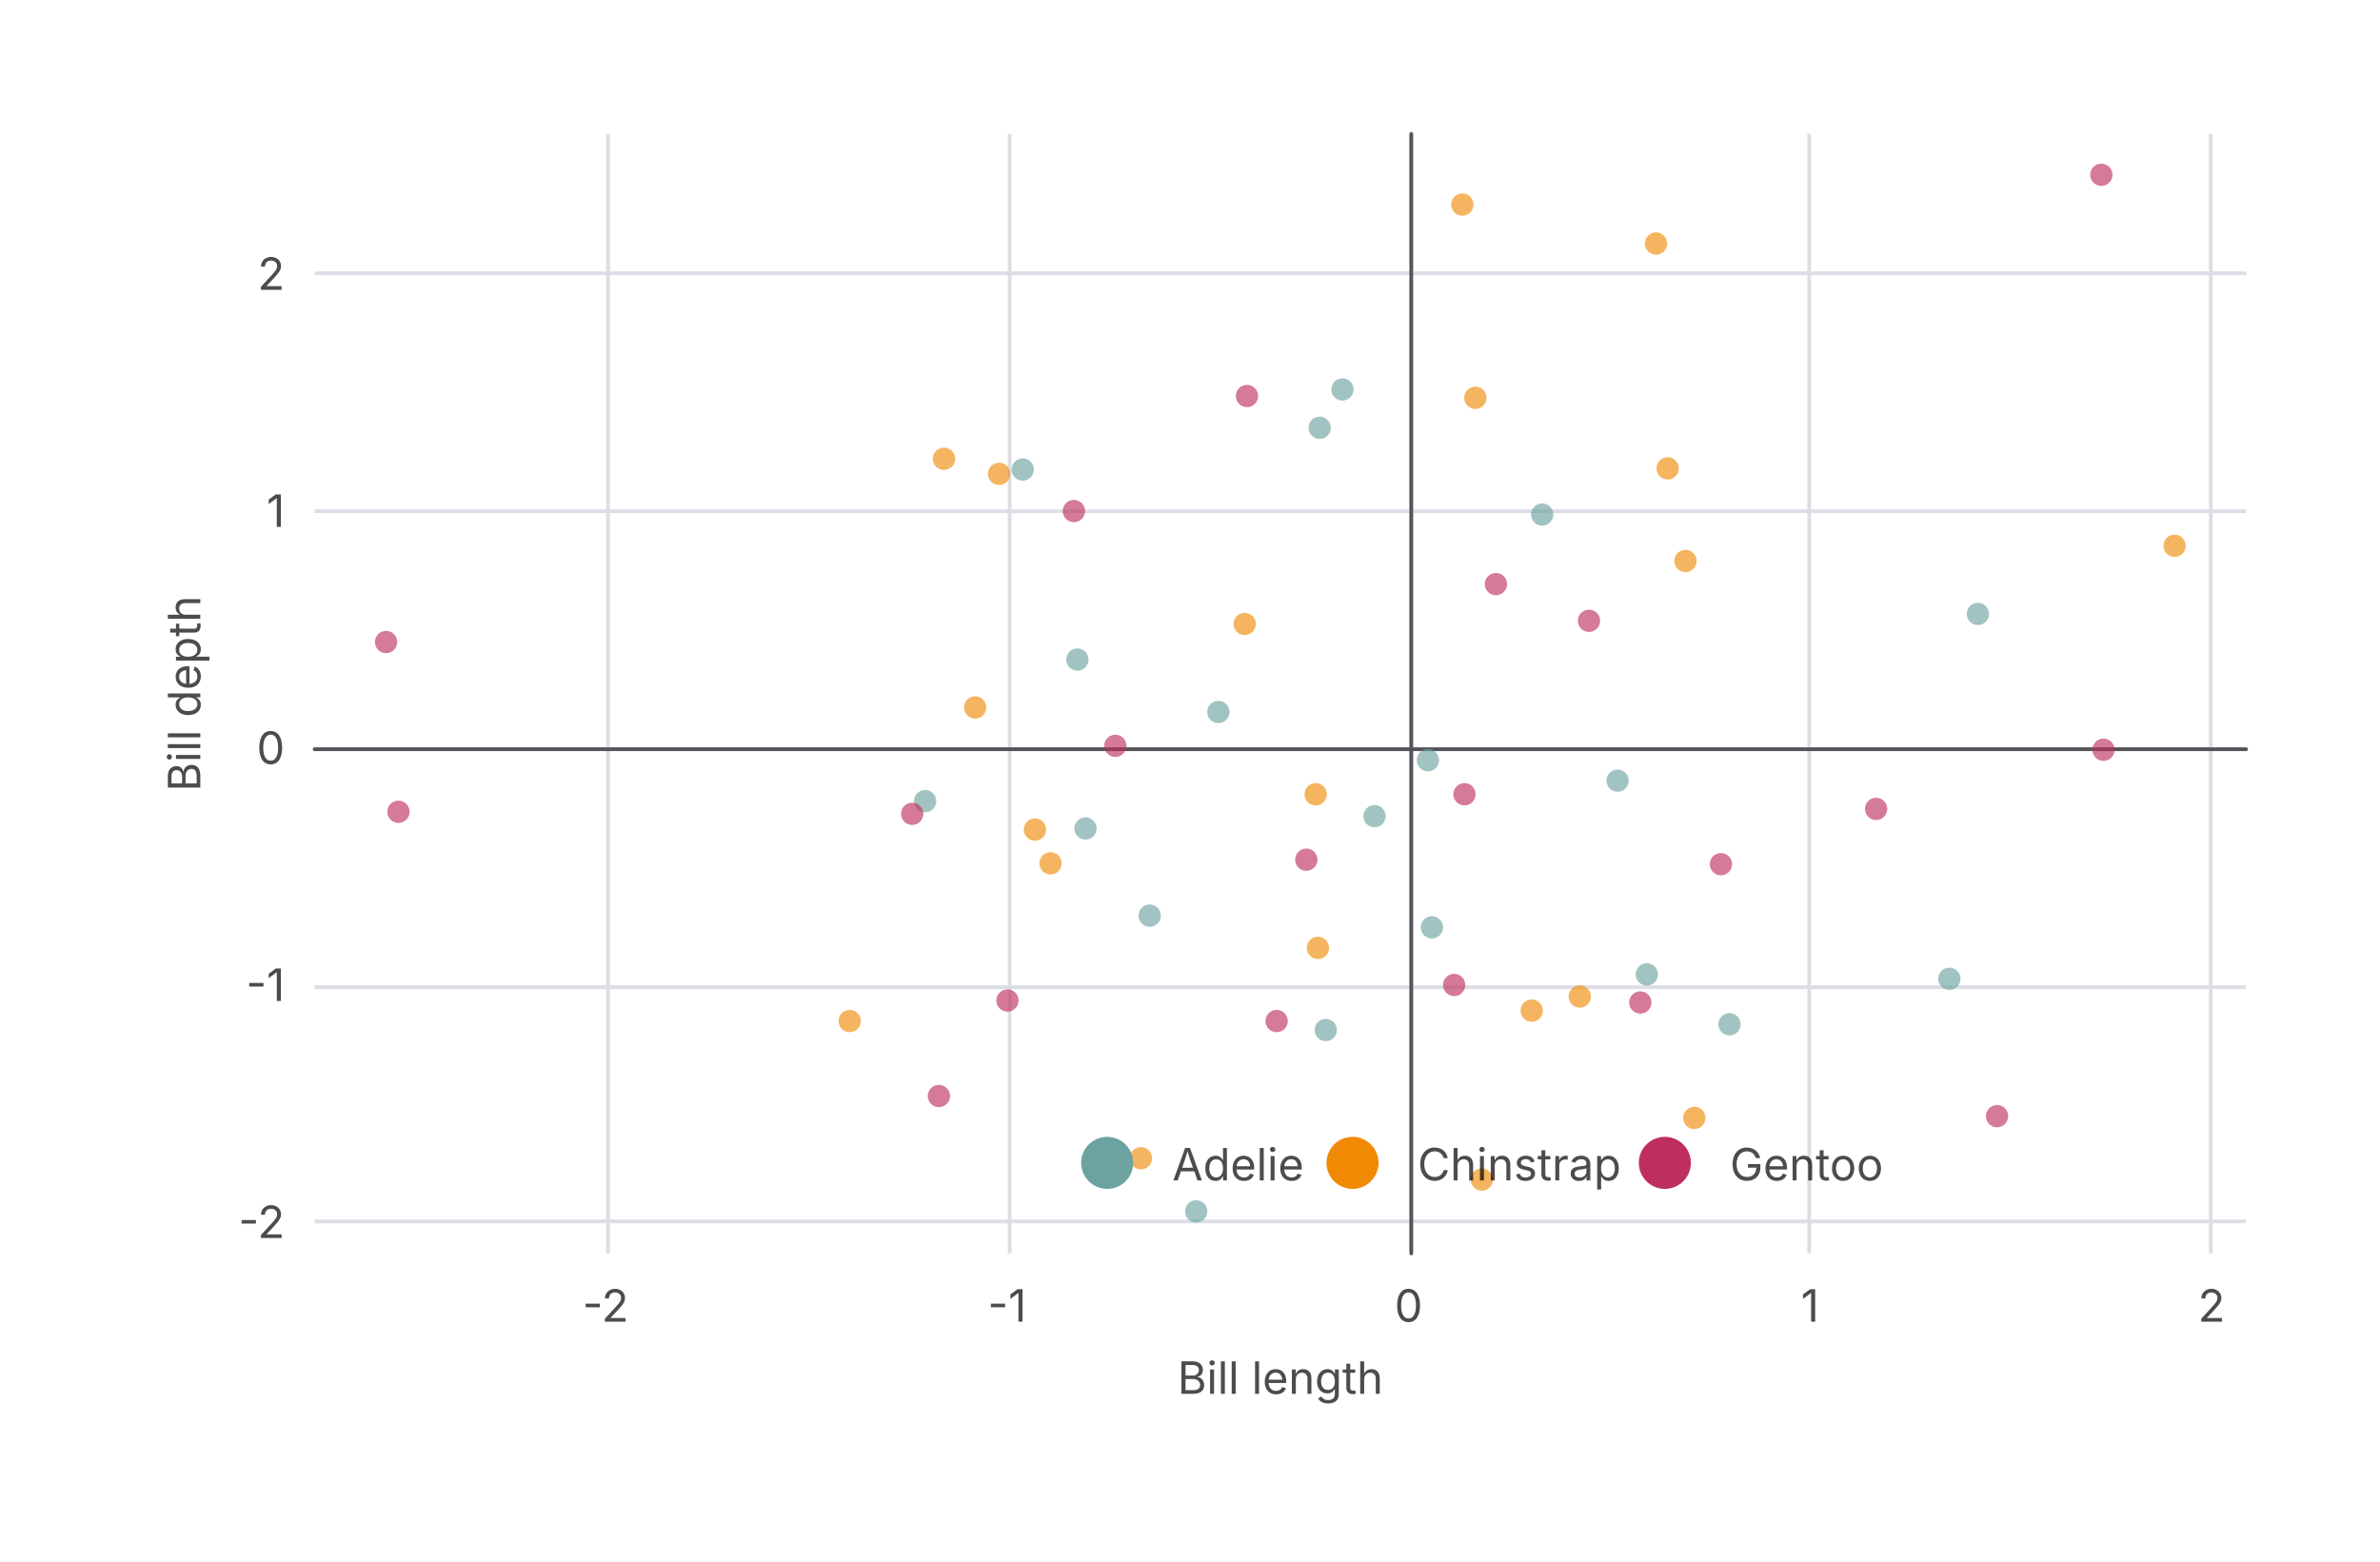
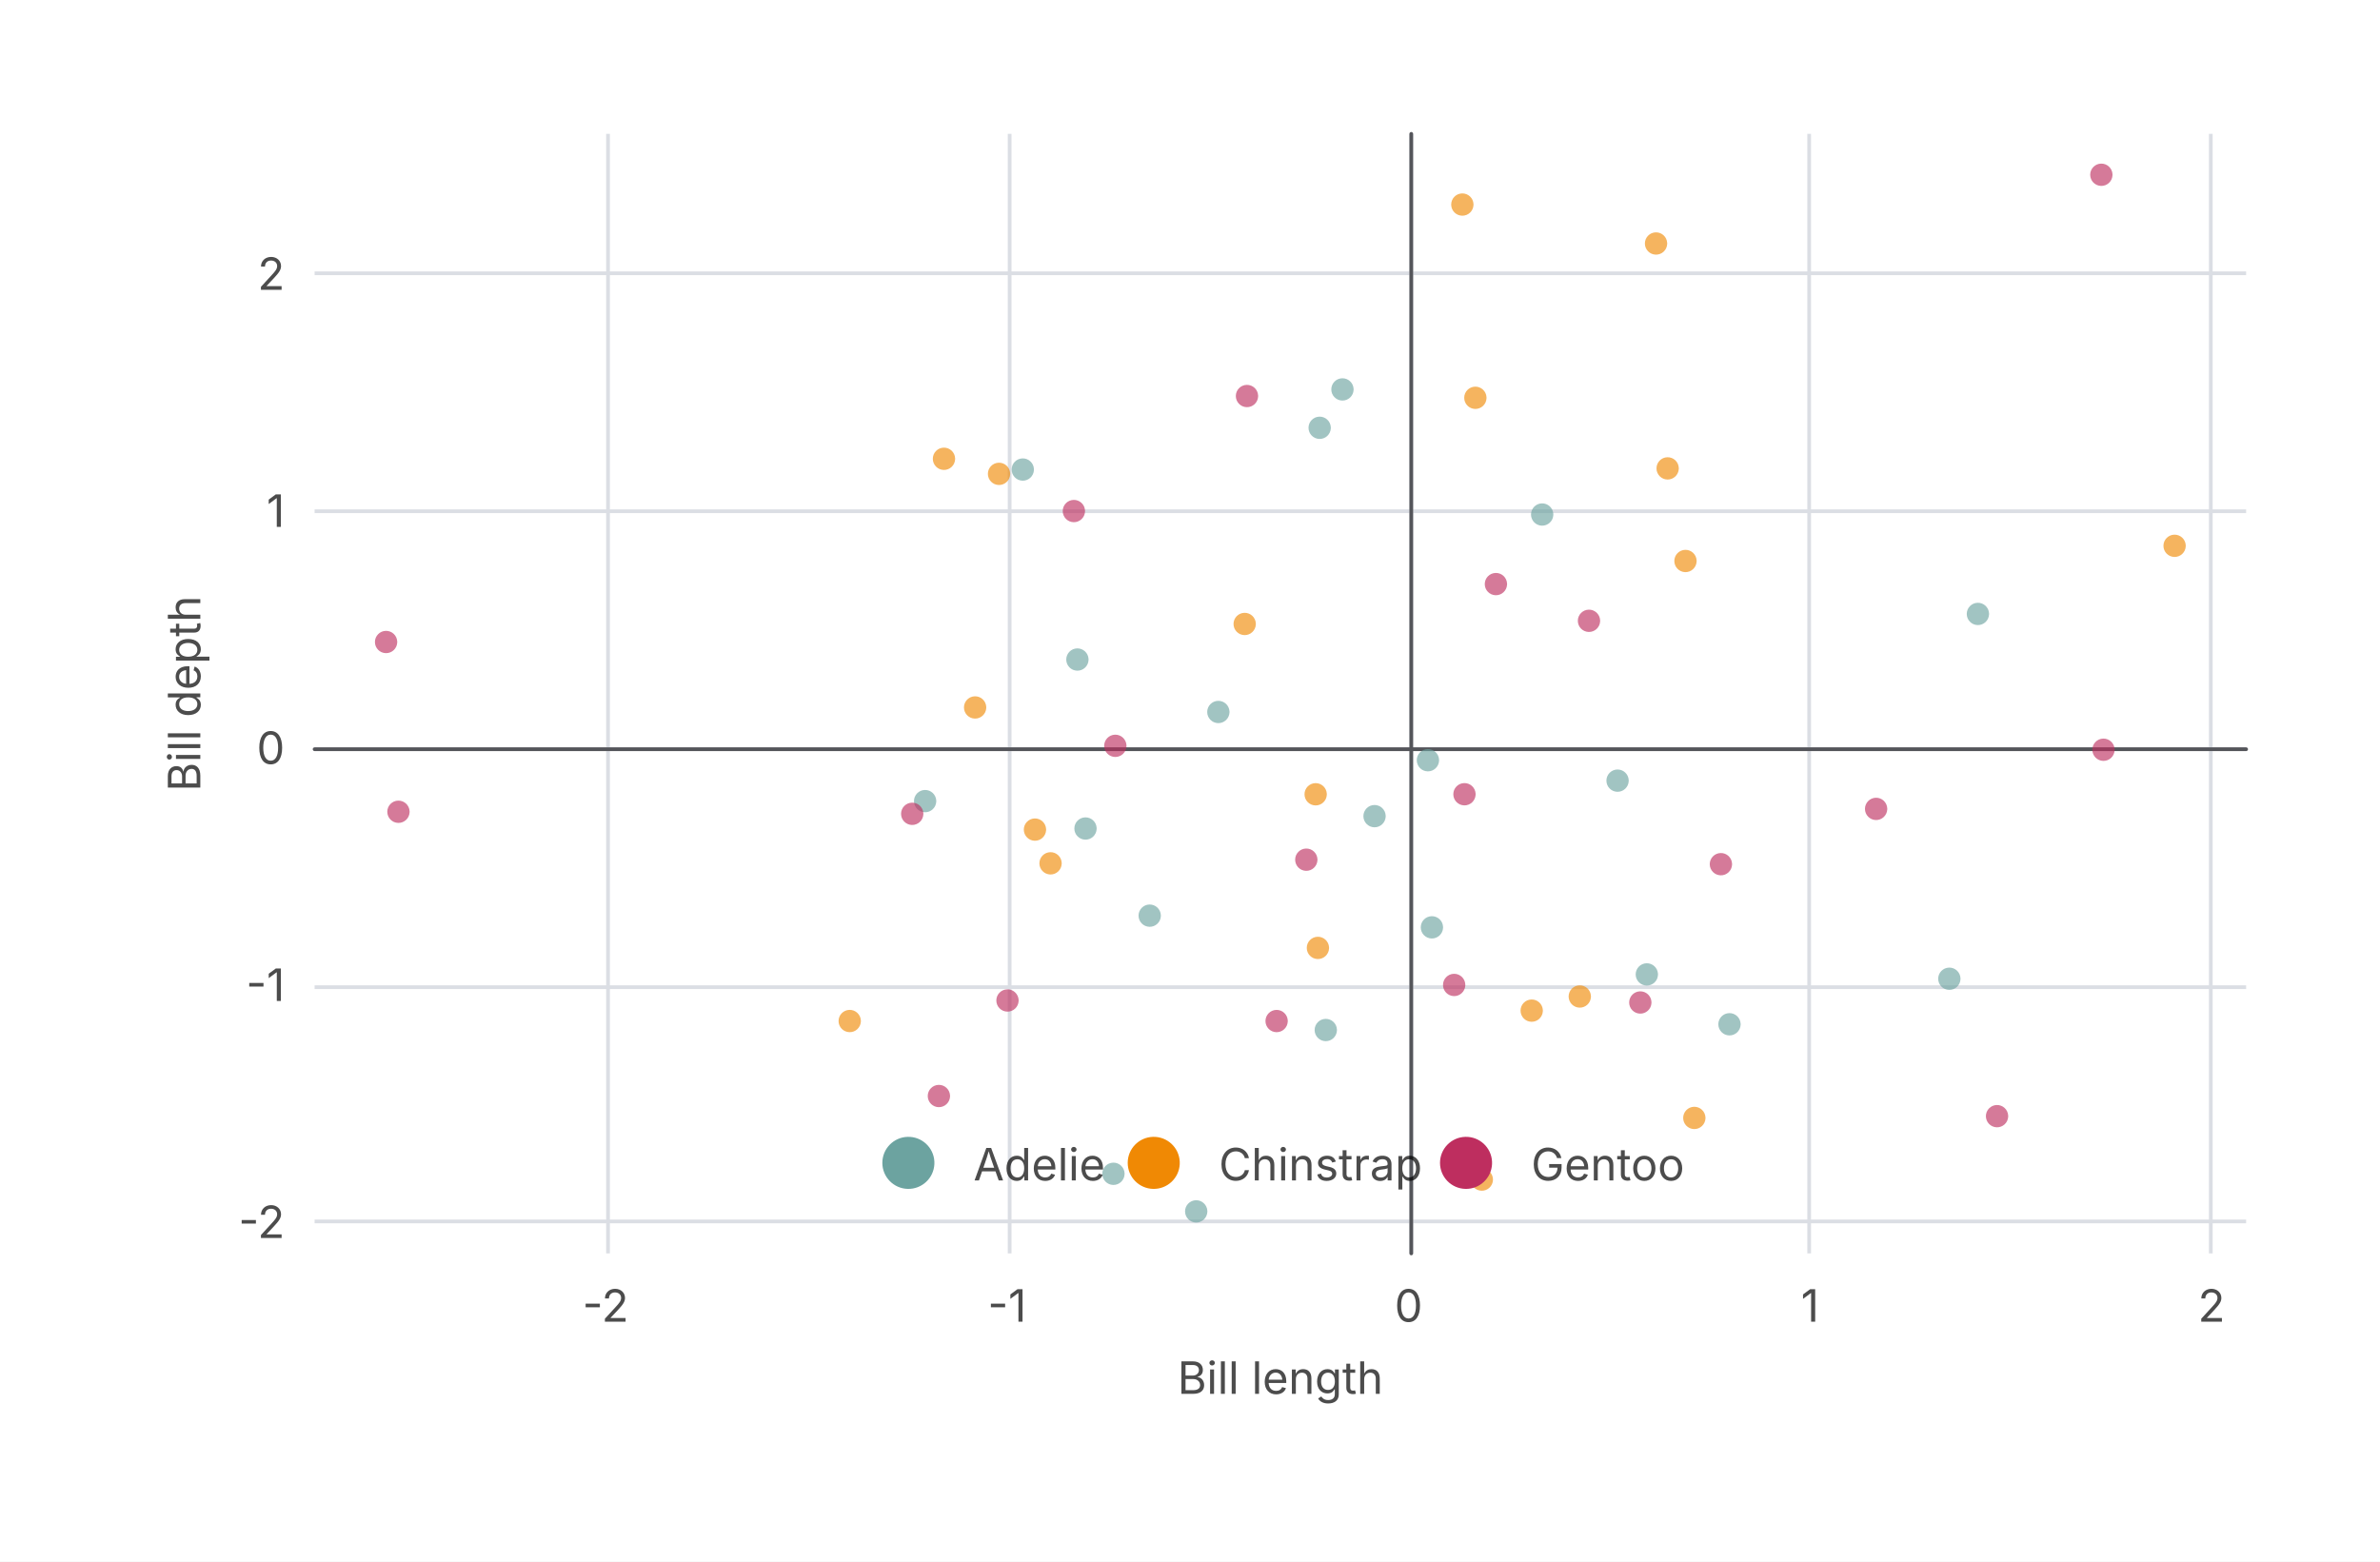
<svg xmlns="http://www.w3.org/2000/svg" width="640" height="420" version="1.1" baseProfile="full" viewBox="0 0 640 420">
  <rect width="640" height="420" x="0" y="0" fill="#ffffff" />
  <path d="M84.6 328.5L604 328.5" fill="none" pointer-events="visible" stroke="#dbdee4" class="zr-cls-0" />
  <path d="M84.6 265.5L604 265.5" fill="none" pointer-events="visible" stroke="#dbdee4" class="zr-cls-0" />
  <path d="M84.6 201.5L604 201.5" fill="none" pointer-events="visible" stroke="#dbdee4" class="zr-cls-0" />
  <path d="M84.6 137.5L604 137.5" fill="none" pointer-events="visible" stroke="#dbdee4" class="zr-cls-0" />
  <path d="M84.6 73.5L604 73.5" fill="none" pointer-events="visible" stroke="#dbdee4" class="zr-cls-0" />
  <path d="M163.5 36L163.5 337.1" fill="none" pointer-events="visible" stroke="#dbdee4" class="zr-cls-0" />
  <path d="M271.5 36L271.5 337.1" fill="none" pointer-events="visible" stroke="#dbdee4" class="zr-cls-0" />
  <path d="M379.5 36L379.5 337.1" fill="none" pointer-events="visible" stroke="#dbdee4" class="zr-cls-0" />
  <path d="M486.5 36L486.5 337.1" fill="none" pointer-events="visible" stroke="#dbdee4" class="zr-cls-0" />
  <path d="M594.5 36L594.5 337.1" fill="none" pointer-events="visible" stroke="#dbdee4" class="zr-cls-0" />
  <text dominant-baseline="central" text-anchor="middle" style="font-size:12px;font-family:system-ui, -apple-system, BlinkMacSystemFont, 'Segoe UI', sans-serif;" xml:space="preserve" y="-6" transform="matrix(0,-1,1,0,55.5,186.55)" fill="rgb(0,0,0)" fill-opacity="0.7">Bill depth</text>
  <path d="M379.5 337.1L379.5 36" fill="none" pointer-events="visible" stroke="#54555a" stroke-linecap="round" class="zr-cls-0" />
  <text dominant-baseline="central" text-anchor="middle" style="font-size:12px;font-family:system-ui, -apple-system, BlinkMacSystemFont, 'Segoe UI', sans-serif;" xml:space="preserve" y="6" transform="translate(344.29 364.5)" fill="rgb(0,0,0)" fill-opacity="0.7">Bill length</text>
  <path d="M84.6 201.5L604 201.5" fill="none" pointer-events="visible" stroke="#54555a" stroke-linecap="round" class="zr-cls-0" />
  <text dominant-baseline="central" text-anchor="end" style="font-size:12px;font-family:system-ui, -apple-system, BlinkMacSystemFont, 'Segoe UI', sans-serif;" transform="translate(76.58 328.5931)" fill="rgb(0,0,0)" fill-opacity="0.7">-2</text>
  <text dominant-baseline="central" text-anchor="end" style="font-size:12px;font-family:system-ui, -apple-system, BlinkMacSystemFont, 'Segoe UI', sans-serif;" transform="translate(76.58 264.8386)" fill="rgb(0,0,0)" fill-opacity="0.7">-1</text>
  <text dominant-baseline="central" text-anchor="end" style="font-size:12px;font-family:system-ui, -apple-system, BlinkMacSystemFont, 'Segoe UI', sans-serif;" transform="translate(76.58 201.084)" fill="rgb(0,0,0)" fill-opacity="0.7">0</text>
  <text dominant-baseline="central" text-anchor="end" style="font-size:12px;font-family:system-ui, -apple-system, BlinkMacSystemFont, 'Segoe UI', sans-serif;" transform="translate(76.58 137.3295)" fill="rgb(0,0,0)" fill-opacity="0.7">1</text>
  <text dominant-baseline="central" text-anchor="end" style="font-size:12px;font-family:system-ui, -apple-system, BlinkMacSystemFont, 'Segoe UI', sans-serif;" transform="translate(76.58 73.5749)" fill="rgb(0,0,0)" fill-opacity="0.7">2</text>
  <text dominant-baseline="central" text-anchor="middle" style="font-size:12px;font-family:system-ui, -apple-system, BlinkMacSystemFont, 'Segoe UI', sans-serif;" y="6" transform="translate(162.8574 345.1)" fill="rgb(0,0,0)" fill-opacity="0.7">-2</text>
  <text dominant-baseline="central" text-anchor="middle" style="font-size:12px;font-family:system-ui, -apple-system, BlinkMacSystemFont, 'Segoe UI', sans-serif;" y="6" transform="translate(270.8144 345.1)" fill="rgb(0,0,0)" fill-opacity="0.7">-1</text>
  <text dominant-baseline="central" text-anchor="middle" style="font-size:12px;font-family:system-ui, -apple-system, BlinkMacSystemFont, 'Segoe UI', sans-serif;" y="6" transform="translate(378.7713 345.1)" fill="rgb(0,0,0)" fill-opacity="0.7">0</text>
  <text dominant-baseline="central" text-anchor="middle" style="font-size:12px;font-family:system-ui, -apple-system, BlinkMacSystemFont, 'Segoe UI', sans-serif;" y="6" transform="translate(486.7283 345.1)" fill="rgb(0,0,0)" fill-opacity="0.7">1</text>
  <text dominant-baseline="central" text-anchor="middle" style="font-size:12px;font-family:system-ui, -apple-system, BlinkMacSystemFont, 'Segoe UI', sans-serif;" y="6" transform="translate(594.6852 345.1)" fill="rgb(0,0,0)" fill-opacity="0.7">2</text>
  <path d="M1 0A1 1 0 1 1 1 -0.1A1 1 0 0 1 1 0" transform="matrix(3,0,0,3,434.9725,210.1034)" fill="#6CA3A0" fill-opacity="0.633" ecmeta_series_index="0" ecmeta_data_index="0" ecmeta_ssr_type="chart" class="zr-cls-1" />
  <path d="M1 0A1 1 0 1 1 1 -0.1A1 1 0 0 1 1 0" transform="matrix(3,0,0,3,369.6221,219.6498)" fill="#6CA3A0" fill-opacity="0.633" ecmeta_series_index="0" ecmeta_data_index="1" ecmeta_ssr_type="chart" class="zr-cls-1" />
  <path d="M1 0A1 1 0 1 1 1 -0.1A1 1 0 0 1 1 0" transform="matrix(3,0,0,3,299.4071,315.8377)" fill="#6CA3A0" fill-opacity="0.633" ecmeta_series_index="0" ecmeta_data_index="2" ecmeta_ssr_type="chart" class="zr-cls-1" />
  <path d="M1 0A1 1 0 1 1 1 -0.1A1 1 0 0 1 1 0" transform="matrix(3,0,0,3,327.6223,191.635)" fill="#6CA3A0" fill-opacity="0.633" ecmeta_series_index="0" ecmeta_data_index="3" ecmeta_ssr_type="chart" class="zr-cls-1" />
  <path d="M1 0A1 1 0 1 1 1 -0.1A1 1 0 0 1 1 0" transform="matrix(3,0,0,3,354.8657,115.2053)" fill="#6CA3A0" fill-opacity="0.633" ecmeta_series_index="0" ecmeta_data_index="4" ecmeta_ssr_type="chart" class="zr-cls-1" />
  <path d="M1 0A1 1 0 1 1 1 -0.1A1 1 0 0 1 1 0" transform="matrix(3,0,0,3,524.1895,263.3818)" fill="#6CA3A0" fill-opacity="0.633" ecmeta_series_index="0" ecmeta_data_index="5" ecmeta_ssr_type="chart" class="zr-cls-1" />
  <path d="M1 0A1 1 0 1 1 1 -0.1A1 1 0 0 1 1 0" transform="matrix(3,0,0,3,291.8963,222.9753)" fill="#6CA3A0" fill-opacity="0.633" ecmeta_series_index="0" ecmeta_data_index="6" ecmeta_ssr_type="chart" class="zr-cls-1" />
  <path d="M1 0A1 1 0 1 1 1 -0.1A1 1 0 0 1 1 0" transform="matrix(3,0,0,3,360.9928,104.8837)" fill="#6CA3A0" fill-opacity="0.633" ecmeta_series_index="0" ecmeta_data_index="7" ecmeta_ssr_type="chart" class="zr-cls-1" />
  <path d="M1 0A1 1 0 1 1 1 -0.1A1 1 0 0 1 1 0" transform="matrix(3,0,0,3,383.9756,204.6063)" fill="#6CA3A0" fill-opacity="0.633" ecmeta_series_index="0" ecmeta_data_index="8" ecmeta_ssr_type="chart" class="zr-cls-1" />
  <path d="M1 0A1 1 0 1 1 1 -0.1A1 1 0 0 1 1 0" transform="matrix(3,0,0,3,385.0486,249.5575)" fill="#6CA3A0" fill-opacity="0.633" ecmeta_series_index="0" ecmeta_data_index="9" ecmeta_ssr_type="chart" class="zr-cls-1" />
  <path d="M1 0A1 1 0 1 1 1 -0.1A1 1 0 0 1 1 0" transform="matrix(3,0,0,3,321.6657,325.9481)" fill="#6CA3A0" fill-opacity="0.633" ecmeta_series_index="0" ecmeta_data_index="10" ecmeta_ssr_type="chart" class="zr-cls-1" />
  <path d="M1 0A1 1 0 1 1 1 -0.1A1 1 0 0 1 1 0" transform="matrix(3,0,0,3,414.6975,138.5299)" fill="#6CA3A0" fill-opacity="0.633" ecmeta_series_index="0" ecmeta_data_index="11" ecmeta_ssr_type="chart" class="zr-cls-1" />
  <path d="M1 0A1 1 0 1 1 1 -0.1A1 1 0 0 1 1 0" transform="matrix(3,0,0,3,442.843,262.2148)" fill="#6CA3A0" fill-opacity="0.633" ecmeta_series_index="0" ecmeta_data_index="12" ecmeta_ssr_type="chart" class="zr-cls-1" />
  <path d="M1 0A1 1 0 1 1 1 -0.1A1 1 0 0 1 1 0" transform="matrix(3,0,0,3,289.717,177.5314)" fill="#6CA3A0" fill-opacity="0.633" ecmeta_series_index="0" ecmeta_data_index="13" ecmeta_ssr_type="chart" class="zr-cls-1" />
  <path d="M1 0A1 1 0 1 1 1 -0.1A1 1 0 0 1 1 0" transform="matrix(3,0,0,3,248.7672,215.6063)" fill="#6CA3A0" fill-opacity="0.633" ecmeta_series_index="0" ecmeta_data_index="14" ecmeta_ssr_type="chart" class="zr-cls-1" />
  <path d="M1 0A1 1 0 1 1 1 -0.1A1 1 0 0 1 1 0" transform="matrix(3,0,0,3,531.8695,165.2649)" fill="#6CA3A0" fill-opacity="0.633" ecmeta_series_index="0" ecmeta_data_index="15" ecmeta_ssr_type="chart" class="zr-cls-1" />
  <path d="M1 0A1 1 0 1 1 1 -0.1A1 1 0 0 1 1 0" transform="matrix(3,0,0,3,465.068,275.6262)" fill="#6CA3A0" fill-opacity="0.633" ecmeta_series_index="0" ecmeta_data_index="16" ecmeta_ssr_type="chart" class="zr-cls-1" />
  <path d="M1 0A1 1 0 1 1 1 -0.1A1 1 0 0 1 1 0" transform="matrix(3,0,0,3,356.5106,277.1711)" fill="#6CA3A0" fill-opacity="0.633" ecmeta_series_index="0" ecmeta_data_index="17" ecmeta_ssr_type="chart" class="zr-cls-1" />
  <path d="M1 0A1 1 0 1 1 1 -0.1A1 1 0 0 1 1 0" transform="matrix(3,0,0,3,309.16,246.4128)" fill="#6CA3A0" fill-opacity="0.633" ecmeta_series_index="0" ecmeta_data_index="18" ecmeta_ssr_type="chart" class="zr-cls-1" />
  <path d="M1 0A1 1 0 1 1 1 -0.1A1 1 0 0 1 1 0" transform="matrix(3,0,0,3,275.0295,126.4321)" fill="#6CA3A0" fill-opacity="0.633" ecmeta_series_index="0" ecmeta_data_index="19" ecmeta_ssr_type="chart" class="zr-cls-1" />
  <path d="M1 0A1 1 0 1 1 1 -0.1A1 1 0 0 1 1 0" transform="matrix(3,0,0,3,262.2112,190.416)" fill="#F08904" fill-opacity="0.633" ecmeta_series_index="1" ecmeta_data_index="0" ecmeta_ssr_type="chart" class="zr-cls-2" />
  <path d="M1 0A1 1 0 1 1 1 -0.1A1 1 0 0 1 1 0" transform="matrix(3,0,0,3,306.8029,311.6597)" fill="#F08904" fill-opacity="0.633" ecmeta_series_index="1" ecmeta_data_index="1" ecmeta_ssr_type="chart" class="zr-cls-2" />
  <path d="M1 0A1 1 0 1 1 1 -0.1A1 1 0 0 1 1 0" transform="matrix(3,0,0,3,268.642,127.5915)" fill="#F08904" fill-opacity="0.633" ecmeta_series_index="1" ecmeta_data_index="2" ecmeta_ssr_type="chart" class="zr-cls-2" />
  <path d="M1 0A1 1 0 1 1 1 -0.1A1 1 0 0 1 1 0" transform="matrix(3,0,0,3,334.7017,167.9637)" fill="#F08904" fill-opacity="0.633" ecmeta_series_index="1" ecmeta_data_index="3" ecmeta_ssr_type="chart" class="zr-cls-2" />
  <path d="M1 0A1 1 0 1 1 1 -0.1A1 1 0 0 1 1 0" transform="matrix(3,0,0,3,354.3929,255.0863)" fill="#F08904" fill-opacity="0.633" ecmeta_series_index="1" ecmeta_data_index="4" ecmeta_ssr_type="chart" class="zr-cls-2" />
  <path d="M1 0A1 1 0 1 1 1 -0.1A1 1 0 0 1 1 0" transform="matrix(3,0,0,3,445.3169,65.638)" fill="#F08904" fill-opacity="0.633" ecmeta_series_index="1" ecmeta_data_index="5" ecmeta_ssr_type="chart" class="zr-cls-2" />
  <path d="M1 0A1 1 0 1 1 1 -0.1A1 1 0 0 1 1 0" transform="matrix(3,0,0,3,453.2343,151.0259)" fill="#F08904" fill-opacity="0.633" ecmeta_series_index="1" ecmeta_data_index="6" ecmeta_ssr_type="chart" class="zr-cls-2" />
  <path d="M1 0A1 1 0 1 1 1 -0.1A1 1 0 0 1 1 0" transform="matrix(3,0,0,3,228.4921,274.7522)" fill="#F08904" fill-opacity="0.633" ecmeta_series_index="1" ecmeta_data_index="7" ecmeta_ssr_type="chart" class="zr-cls-2" />
  <path d="M1 0A1 1 0 1 1 1 -0.1A1 1 0 0 1 1 0" transform="matrix(3,0,0,3,584.7622,146.9441)" fill="#F08904" fill-opacity="0.633" ecmeta_series_index="1" ecmeta_data_index="8" ecmeta_ssr_type="chart" class="zr-cls-2" />
  <path d="M1 0A1 1 0 1 1 1 -0.1A1 1 0 0 1 1 0" transform="matrix(3,0,0,3,448.439,126.1215)" fill="#F08904" fill-opacity="0.633" ecmeta_series_index="1" ecmeta_data_index="9" ecmeta_ssr_type="chart" class="zr-cls-2" />
  <path d="M1 0A1 1 0 1 1 1 -0.1A1 1 0 0 1 1 0" transform="matrix(3,0,0,3,396.7345,107.136)" fill="#F08904" fill-opacity="0.633" ecmeta_series_index="1" ecmeta_data_index="10" ecmeta_ssr_type="chart" class="zr-cls-2" />
  <path d="M1 0A1 1 0 1 1 1 -0.1A1 1 0 0 1 1 0" transform="matrix(3,0,0,3,398.4662,317.395)" fill="#F08904" fill-opacity="0.633" ecmeta_series_index="1" ecmeta_data_index="11" ecmeta_ssr_type="chart" class="zr-cls-2" />
  <path d="M1 0A1 1 0 1 1 1 -0.1A1 1 0 0 1 1 0" transform="matrix(3,0,0,3,282.4975,232.3426)" fill="#F08904" fill-opacity="0.633" ecmeta_series_index="1" ecmeta_data_index="12" ecmeta_ssr_type="chart" class="zr-cls-2" />
  <path d="M1 0A1 1 0 1 1 1 -0.1A1 1 0 0 1 1 0" transform="matrix(3,0,0,3,253.8377,123.5415)" fill="#F08904" fill-opacity="0.633" ecmeta_series_index="1" ecmeta_data_index="13" ecmeta_ssr_type="chart" class="zr-cls-2" />
  <path d="M1 0A1 1 0 1 1 1 -0.1A1 1 0 0 1 1 0" transform="matrix(3,0,0,3,411.8832,271.9567)" fill="#F08904" fill-opacity="0.633" ecmeta_series_index="1" ecmeta_data_index="14" ecmeta_ssr_type="chart" class="zr-cls-2" />
  <path d="M1 0A1 1 0 1 1 1 -0.1A1 1 0 0 1 1 0" transform="matrix(3,0,0,3,455.6136,300.8139)" fill="#F08904" fill-opacity="0.633" ecmeta_series_index="1" ecmeta_data_index="15" ecmeta_ssr_type="chart" class="zr-cls-2" />
  <path d="M1 0A1 1 0 1 1 1 -0.1A1 1 0 0 1 1 0" transform="matrix(3,0,0,3,424.8133,268.1547)" fill="#F08904" fill-opacity="0.633" ecmeta_series_index="1" ecmeta_data_index="16" ecmeta_ssr_type="chart" class="zr-cls-2" />
  <path d="M1 0A1 1 0 1 1 1 -0.1A1 1 0 0 1 1 0" transform="matrix(3,0,0,3,278.3055,223.2693)" fill="#F08904" fill-opacity="0.633" ecmeta_series_index="1" ecmeta_data_index="17" ecmeta_ssr_type="chart" class="zr-cls-2" />
  <path d="M1 0A1 1 0 1 1 1 -0.1A1 1 0 0 1 1 0" transform="matrix(3,0,0,3,353.7876,213.7705)" fill="#F08904" fill-opacity="0.633" ecmeta_series_index="1" ecmeta_data_index="18" ecmeta_ssr_type="chart" class="zr-cls-2" />
  <path d="M1 0A1 1 0 1 1 1 -0.1A1 1 0 0 1 1 0" transform="matrix(3,0,0,3,393.2328,55.1669)" fill="#F08904" fill-opacity="0.633" ecmeta_series_index="1" ecmeta_data_index="19" ecmeta_ssr_type="chart" class="zr-cls-2" />
  <path d="M1 0A1 1 0 1 1 1 -0.1A1 1 0 0 1 1 0" transform="matrix(3,0,0,3,393.803,213.7577)" fill="#BE2E5F" fill-opacity="0.633" ecmeta_series_index="2" ecmeta_data_index="0" ecmeta_ssr_type="chart" class="zr-cls-3" />
  <path d="M1 0A1 1 0 1 1 1 -0.1A1 1 0 0 1 1 0" transform="matrix(3,0,0,3,107.142,218.4717)" fill="#BE2E5F" fill-opacity="0.633" ecmeta_series_index="2" ecmeta_data_index="1" ecmeta_ssr_type="chart" class="zr-cls-3" />
  <path d="M1 0A1 1 0 1 1 1 -0.1A1 1 0 0 1 1 0" transform="matrix(3,0,0,3,391.0303,265.0502)" fill="#BE2E5F" fill-opacity="0.633" ecmeta_series_index="2" ecmeta_data_index="2" ecmeta_ssr_type="chart" class="zr-cls-3" />
  <path d="M1 0A1 1 0 1 1 1 -0.1A1 1 0 0 1 1 0" transform="matrix(3,0,0,3,299.916,200.7374)" fill="#BE2E5F" fill-opacity="0.633" ecmeta_series_index="2" ecmeta_data_index="3" ecmeta_ssr_type="chart" class="zr-cls-3" />
  <path d="M1 0A1 1 0 1 1 1 -0.1A1 1 0 0 1 1 0" transform="matrix(3,0,0,3,103.8178,172.8154)" fill="#BE2E5F" fill-opacity="0.633" ecmeta_series_index="2" ecmeta_data_index="4" ecmeta_ssr_type="chart" class="zr-cls-3" />
  <path d="M1 0A1 1 0 1 1 1 -0.1A1 1 0 0 1 1 0" transform="matrix(3,0,0,3,402.2589,157.2401)" fill="#BE2E5F" fill-opacity="0.633" ecmeta_series_index="2" ecmeta_data_index="5" ecmeta_ssr_type="chart" class="zr-cls-3" />
  <path d="M1 0A1 1 0 1 1 1 -0.1A1 1 0 0 1 1 0" transform="matrix(3,0,0,3,343.2889,274.7574)" fill="#BE2E5F" fill-opacity="0.633" ecmeta_series_index="2" ecmeta_data_index="6" ecmeta_ssr_type="chart" class="zr-cls-3" />
  <path d="M1 0A1 1 0 1 1 1 -0.1A1 1 0 0 1 1 0" transform="matrix(3,0,0,3,537.0173,300.3379)" fill="#BE2E5F" fill-opacity="0.633" ecmeta_series_index="2" ecmeta_data_index="7" ecmeta_ssr_type="chart" class="zr-cls-3" />
  <path d="M1 0A1 1 0 1 1 1 -0.1A1 1 0 0 1 1 0" transform="matrix(3,0,0,3,565.6388,201.7915)" fill="#BE2E5F" fill-opacity="0.633" ecmeta_series_index="2" ecmeta_data_index="8" ecmeta_ssr_type="chart" class="zr-cls-3" />
  <path d="M1 0A1 1 0 1 1 1 -0.1A1 1 0 0 1 1 0" transform="matrix(3,0,0,3,565.065,47.1519)" fill="#BE2E5F" fill-opacity="0.633" ecmeta_series_index="2" ecmeta_data_index="9" ecmeta_ssr_type="chart" class="zr-cls-3" />
  <path d="M1 0A1 1 0 1 1 1 -0.1A1 1 0 0 1 1 0" transform="matrix(3,0,0,3,351.2721,231.36)" fill="#BE2E5F" fill-opacity="0.633" ecmeta_series_index="2" ecmeta_data_index="10" ecmeta_ssr_type="chart" class="zr-cls-3" />
  <path d="M1 0A1 1 0 1 1 1 -0.1A1 1 0 0 1 1 0" transform="matrix(3,0,0,3,504.4973,217.6992)" fill="#BE2E5F" fill-opacity="0.633" ecmeta_series_index="2" ecmeta_data_index="11" ecmeta_ssr_type="chart" class="zr-cls-3" />
  <path d="M1 0A1 1 0 1 1 1 -0.1A1 1 0 0 1 1 0" transform="matrix(3,0,0,3,441.0898,269.7666)" fill="#BE2E5F" fill-opacity="0.633" ecmeta_series_index="2" ecmeta_data_index="12" ecmeta_ssr_type="chart" class="zr-cls-3" />
  <path d="M1 0A1 1 0 1 1 1 -0.1A1 1 0 0 1 1 0" transform="matrix(3,0,0,3,462.7617,232.5688)" fill="#BE2E5F" fill-opacity="0.633" ecmeta_series_index="2" ecmeta_data_index="13" ecmeta_ssr_type="chart" class="zr-cls-3" />
  <path d="M1 0A1 1 0 1 1 1 -0.1A1 1 0 0 1 1 0" transform="matrix(3,0,0,3,288.7721,137.5951)" fill="#BE2E5F" fill-opacity="0.633" ecmeta_series_index="2" ecmeta_data_index="14" ecmeta_ssr_type="chart" class="zr-cls-3" />
  <path d="M1 0A1 1 0 1 1 1 -0.1A1 1 0 0 1 1 0" transform="matrix(3,0,0,3,335.3189,106.6586)" fill="#BE2E5F" fill-opacity="0.633" ecmeta_series_index="2" ecmeta_data_index="15" ecmeta_ssr_type="chart" class="zr-cls-3" />
  <path d="M1 0A1 1 0 1 1 1 -0.1A1 1 0 0 1 1 0" transform="matrix(3,0,0,3,252.4726,294.9209)" fill="#BE2E5F" fill-opacity="0.633" ecmeta_series_index="2" ecmeta_data_index="16" ecmeta_ssr_type="chart" class="zr-cls-3" />
  <path d="M1 0A1 1 0 1 1 1 -0.1A1 1 0 0 1 1 0" transform="matrix(3,0,0,3,427.2869,167.1142)" fill="#BE2E5F" fill-opacity="0.633" ecmeta_series_index="2" ecmeta_data_index="17" ecmeta_ssr_type="chart" class="zr-cls-3" />
  <path d="M1 0A1 1 0 1 1 1 -0.1A1 1 0 0 1 1 0" transform="matrix(3,0,0,3,245.2968,219.0229)" fill="#BE2E5F" fill-opacity="0.633" ecmeta_series_index="2" ecmeta_data_index="18" ecmeta_ssr_type="chart" class="zr-cls-3" />
  <path d="M1 0A1 1 0 1 1 1 -0.1A1 1 0 0 1 1 0" transform="matrix(3,0,0,3,270.9166,269.2285)" fill="#BE2E5F" fill-opacity="0.633" ecmeta_series_index="2" ecmeta_data_index="19" ecmeta_ssr_type="chart" class="zr-cls-3" />
-   <path d="M-5 -5l224.1 0l0 24l-224.1 0Z" transform="translate(290.72 306.1)" fill="rgb(0,0,0)" fill-opacity="0" stroke="#b7b9be" stroke-width="0" class="zr-cls-0" />
-   <path d="M19.5 7A7 7 0 1 1 19.5 6.3A7 7 0 0 1 19.5 7" transform="translate(285.22 306.1)" fill="#6CA3A0" ecmeta_series_index="0" ecmeta_data_index="0" ecmeta_ssr_type="legend" ecmeta_silent="true" class="zr-cls-0" />
-   <text dominant-baseline="central" text-anchor="start" style="font-size:12px;font-family:system-ui, -apple-system, BlinkMacSystemFont, 'Segoe UI', sans-serif;" x="30" y="7" transform="translate(285.22 306.1)" fill="rgb(0,0,0)" fill-opacity="0.7">Adelie</text>
-   <path d="M5.5 0l58 0l0 14l-58 0Z" transform="translate(285.22 306.1)" fill="none" pointer-events="visible" ecmeta_series_index="0" ecmeta_data_index="0" ecmeta_ssr_type="legend" class="zr-cls-4" />
-   <path d="M19.5 7A7 7 0 1 1 19.5 6.3A7 7 0 0 1 19.5 7" transform="translate(351.2 306.1)" fill="#F08904" ecmeta_series_index="1" ecmeta_data_index="1" ecmeta_ssr_type="legend" ecmeta_silent="true" class="zr-cls-0" />
-   <text dominant-baseline="central" text-anchor="start" style="font-size:12px;font-family:system-ui, -apple-system, BlinkMacSystemFont, 'Segoe UI', sans-serif;" x="30" y="7" transform="translate(351.2 306.1)" fill="rgb(0,0,0)" fill-opacity="0.7">Chinstrap</text>
-   <path d="M5.5 0l76 0l0 14l-76 0Z" transform="translate(351.2 306.1)" fill="none" pointer-events="visible" ecmeta_series_index="1" ecmeta_data_index="1" ecmeta_ssr_type="legend" class="zr-cls-4" />
-   <path d="M19.5 7A7 7 0 1 1 19.5 6.3A7 7 0 0 1 19.5 7" transform="translate(435.18 306.1)" fill="#BE2E5F" ecmeta_series_index="2" ecmeta_data_index="2" ecmeta_ssr_type="legend" ecmeta_silent="true" class="zr-cls-0" />
-   <text dominant-baseline="central" text-anchor="start" style="font-size:12px;font-family:system-ui, -apple-system, BlinkMacSystemFont, 'Segoe UI', sans-serif;" x="30" y="7" transform="translate(435.18 306.1)" fill="rgb(0,0,0)" fill-opacity="0.7">Gentoo</text>
-   <path d="M5.5 0l64.1 0l0 14l-64.1 0Z" transform="translate(435.18 306.1)" fill="none" pointer-events="visible" ecmeta_series_index="2" ecmeta_data_index="2" ecmeta_ssr_type="legend" class="zr-cls-4" />
+   <path d="M-5 -5l224.1 0l0 24l-224.1 0Z" transform="translate(237.26 306.1)" fill="rgb(0,0,0)" fill-opacity="0" stroke="#b7b9be" stroke-width="0" class="zr-cls-0" />
+   <path d="M19.5 7A7 7 0 1 1 19.5 6.3A7 7 0 0 1 19.5 7" transform="translate(231.76 306.1)" fill="#6CA3A0" ecmeta_series_index="0" ecmeta_data_index="0" ecmeta_ssr_type="legend" ecmeta_silent="true" class="zr-cls-0" />
+   <text dominant-baseline="central" text-anchor="start" style="font-size:12px;font-family:system-ui, -apple-system, BlinkMacSystemFont, 'Segoe UI', sans-serif;" x="30" y="7" transform="translate(231.76 306.1)" fill="rgb(0,0,0)" fill-opacity="0.7">Adelie</text>
+   <path d="M5.5 0l58 0l0 14l-58 0Z" transform="translate(231.76 306.1)" fill="none" pointer-events="visible" ecmeta_series_index="0" ecmeta_data_index="0" ecmeta_ssr_type="legend" class="zr-cls-4" />
+   <path d="M19.5 7A7 7 0 1 1 19.5 6.3A7 7 0 0 1 19.5 7" transform="translate(297.74 306.1)" fill="#F08904" ecmeta_series_index="1" ecmeta_data_index="1" ecmeta_ssr_type="legend" ecmeta_silent="true" class="zr-cls-0" />
+   <text dominant-baseline="central" text-anchor="start" style="font-size:12px;font-family:system-ui, -apple-system, BlinkMacSystemFont, 'Segoe UI', sans-serif;" x="30" y="7" transform="translate(297.74 306.1)" fill="rgb(0,0,0)" fill-opacity="0.7">Chinstrap</text>
+   <path d="M5.5 0l76 0l0 14l-76 0Z" transform="translate(297.74 306.1)" fill="none" pointer-events="visible" ecmeta_series_index="1" ecmeta_data_index="1" ecmeta_ssr_type="legend" class="zr-cls-4" />
+   <path d="M19.5 7A7 7 0 1 1 19.5 6.3A7 7 0 0 1 19.5 7" transform="translate(381.72 306.1)" fill="#BE2E5F" ecmeta_series_index="2" ecmeta_data_index="2" ecmeta_ssr_type="legend" ecmeta_silent="true" class="zr-cls-0" />
+   <text dominant-baseline="central" text-anchor="start" style="font-size:12px;font-family:system-ui, -apple-system, BlinkMacSystemFont, 'Segoe UI', sans-serif;" x="30" y="7" transform="translate(381.72 306.1)" fill="rgb(0,0,0)" fill-opacity="0.7">Gentoo</text>
+   <path d="M5.5 0l64.1 0l0 14l-64.1 0Z" transform="translate(381.72 306.1)" fill="none" pointer-events="visible" ecmeta_series_index="2" ecmeta_data_index="2" ecmeta_ssr_type="legend" class="zr-cls-4" />
  <style>
.zr-cls-0:hover {
pointer-events:none;
}
.zr-cls-1:hover {
cursor:pointer;
fill:rgba(118,179,176,1);
}
.zr-cls-2:hover {
cursor:pointer;
fill:rgba(255,150,4,1);
}
.zr-cls-3:hover {
cursor:pointer;
fill:rgba(209,50,104,1);
}
.zr-cls-4:hover {
cursor:pointer;
fill:rgba(0,0,0,0);
}



</style>
</svg>
